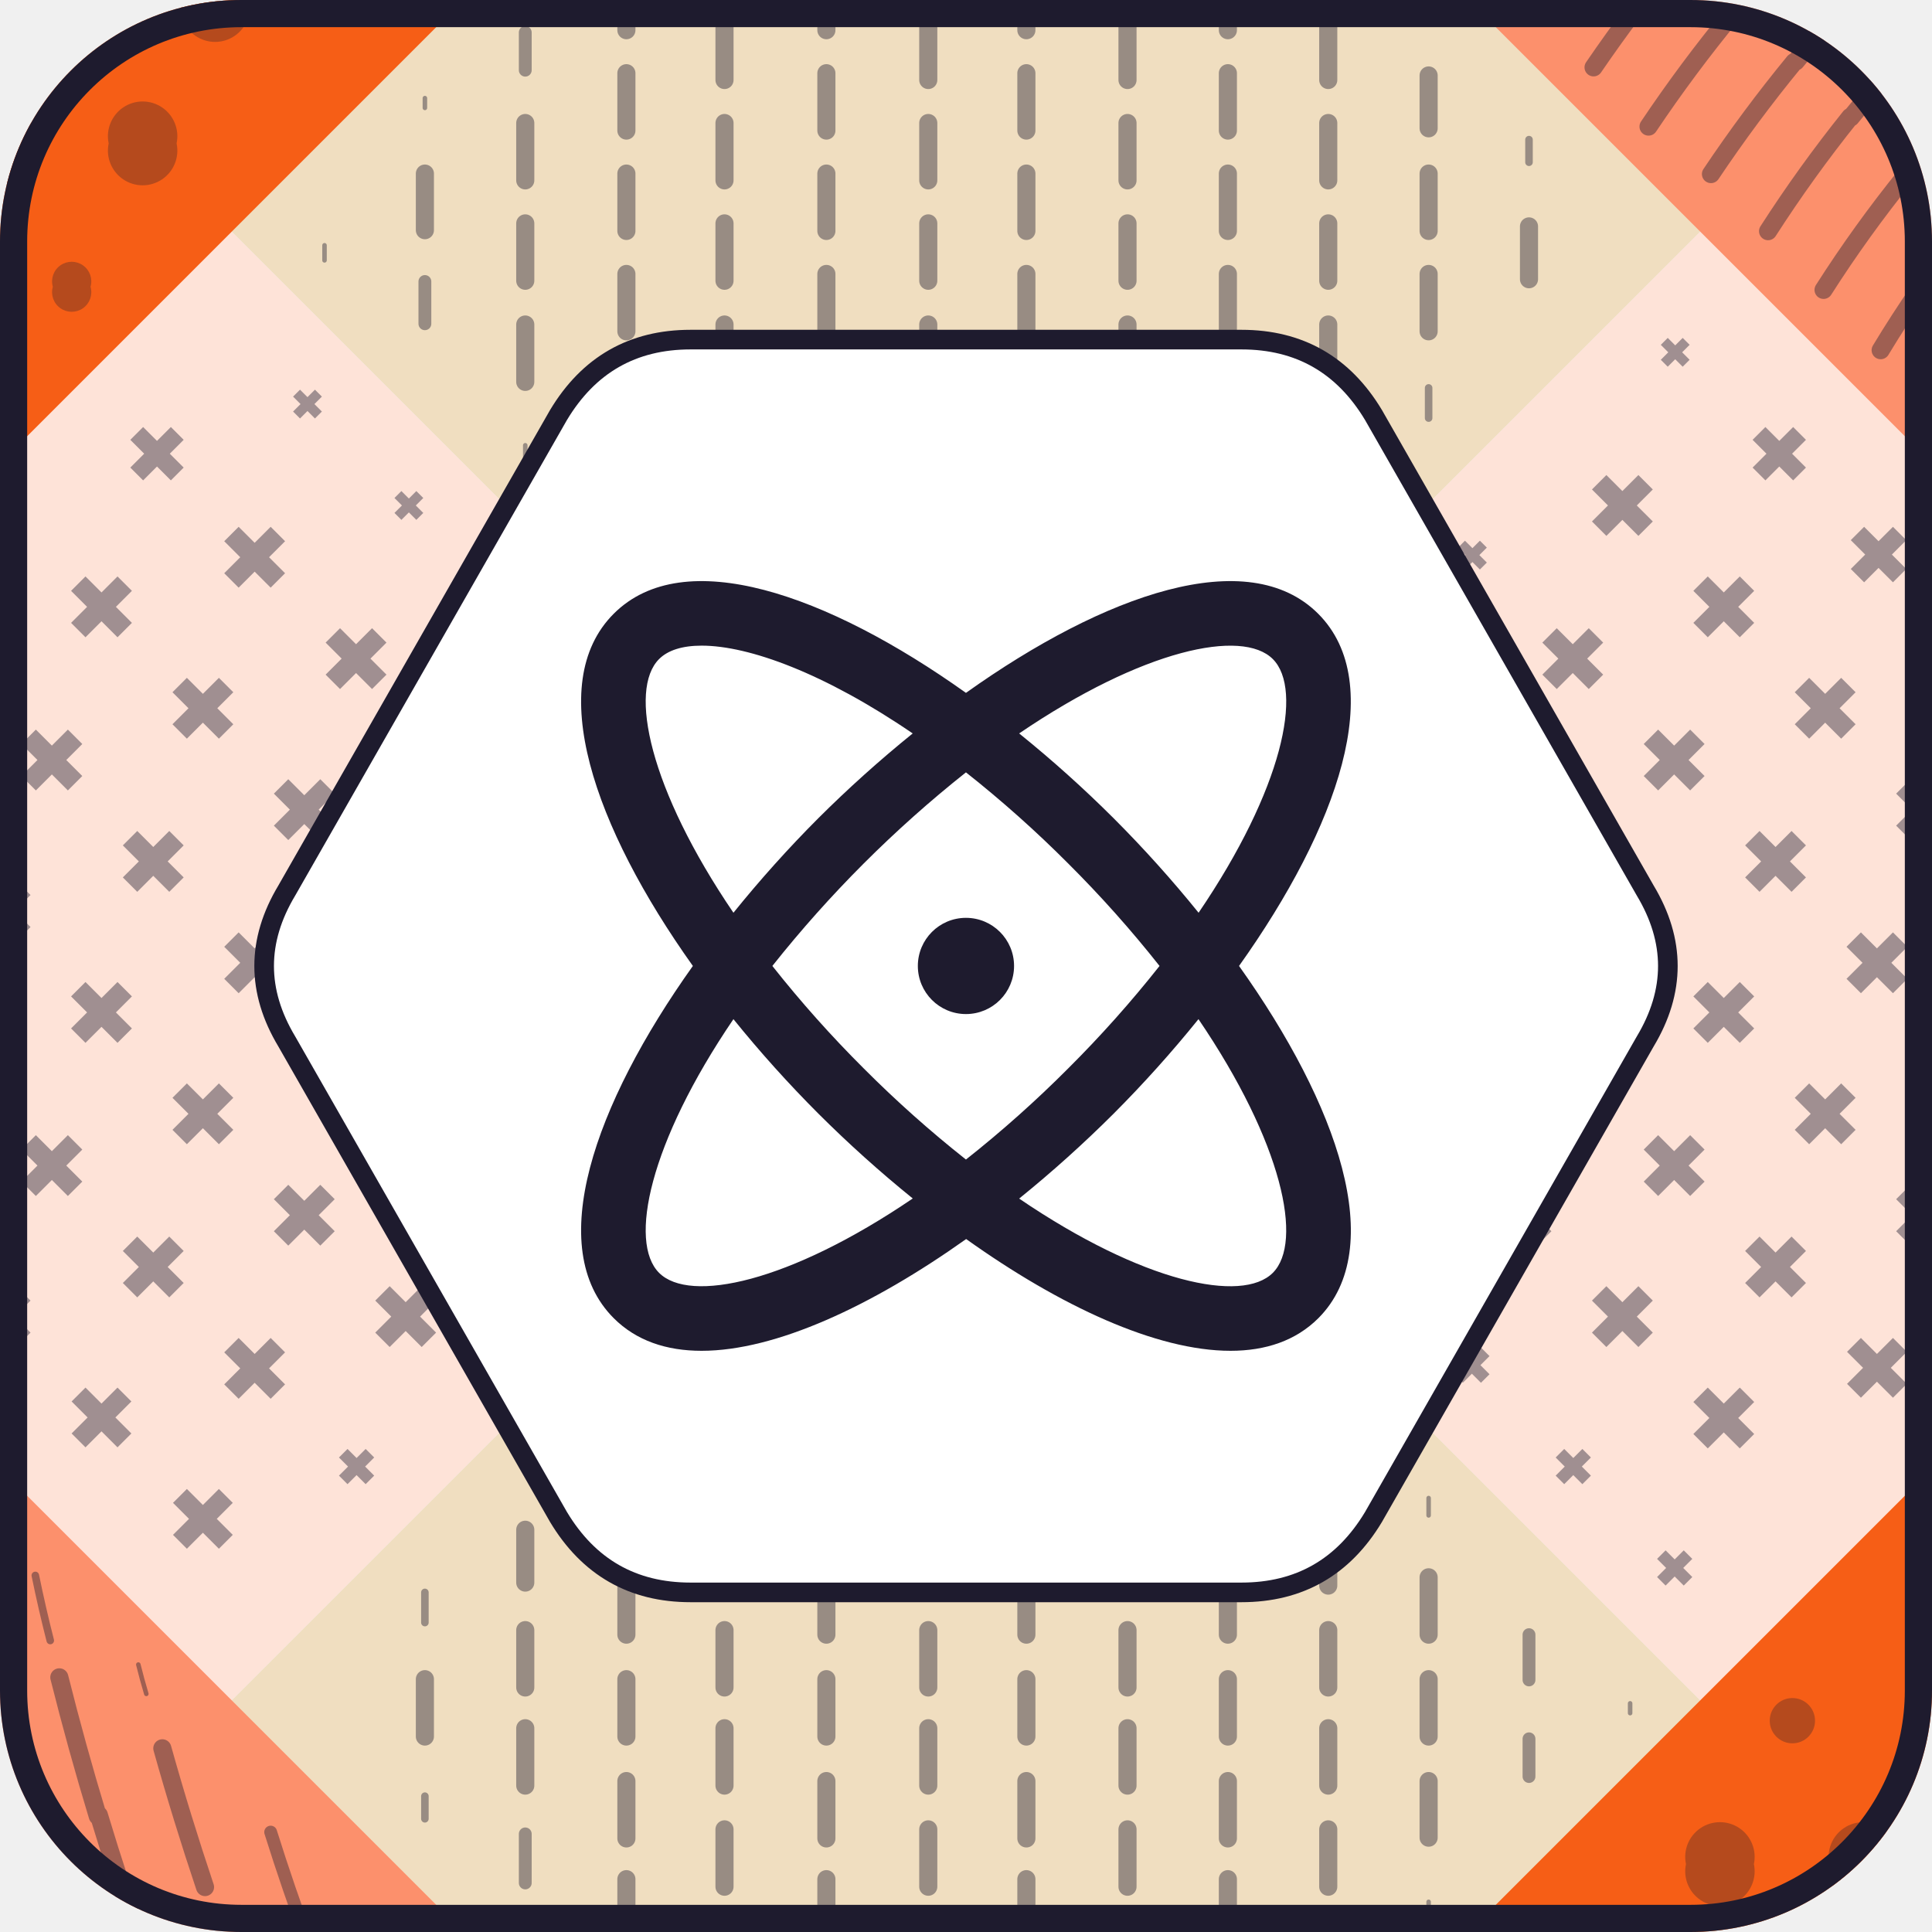
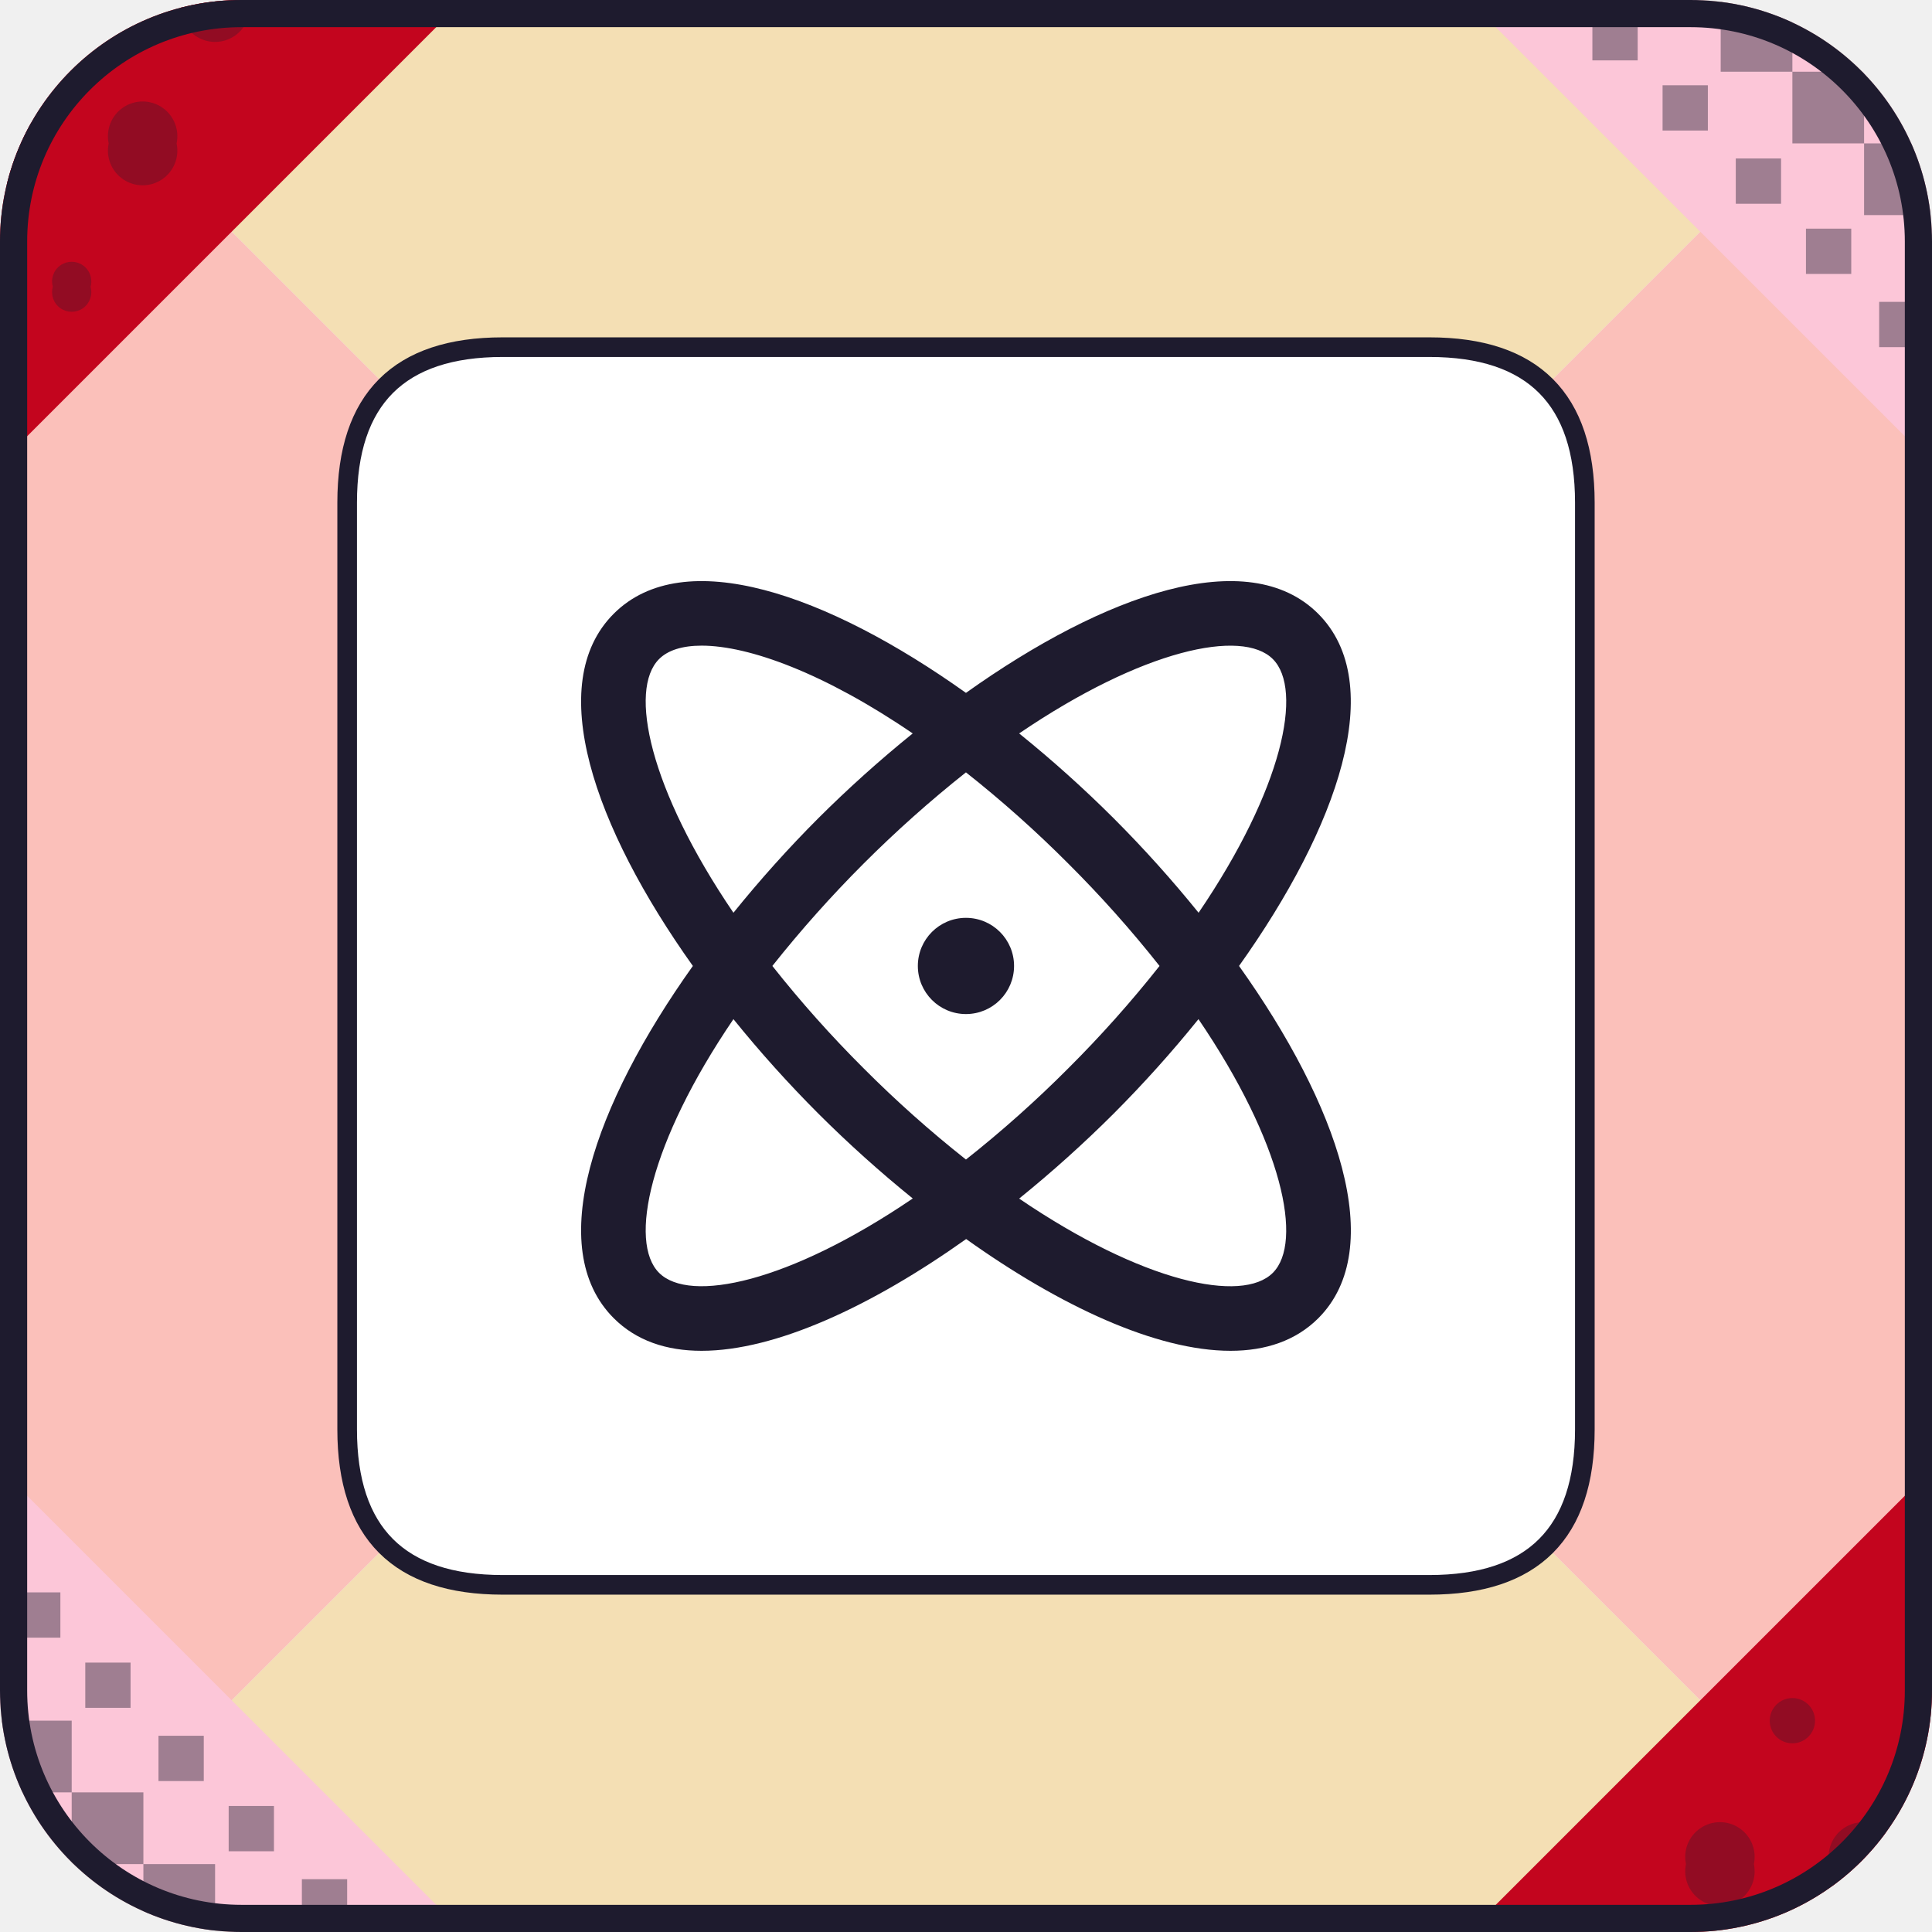
<svg xmlns="http://www.w3.org/2000/svg" viewBox="0 0 256 256" width="256" height="256" role="img">
  <defs>
    <clipPath id="tf">
      <rect width="256" height="256" rx="32.0" />
    </clipPath>
  </defs>
  <g clip-path="url(#tf)">
-     <path d="M0 0L256 0L128 128ZM256 256L0 256L128 128Z" fill="#F0DEC0" />
-     <path d="M256 0L256 256L128 128ZM0 256L0 0L128 128Z" fill="#FEE3D8" />
-     <path d="M0 0L61.4 0L0 61.4ZM256 256L194.6 256L256 194.6Z" fill="#F65E16" />
-     <path d="M256 0L256 61.4L194.6 0ZM0 256L0 194.6L61.4 256Z" fill="#FC906C" />
-     <g transform="rotate(90 128 128)">
-       <path d="M30 53.4l7 0M10 66.7l7 0M23 66.7l7.6 0M36.3 66.7l7.6 0M209 66.7l7.6 0M222.5 66.7l7.6 0M236 66.7l7.5 0M3 80l7.6 0M16.3 80l7.6 0M29.6 80l7.6 0M43 80l7.6 0M56.4 80l7 0M202.5 80l7.6 0M216 80l7.6 0M229 80l7.6 0M242.4 80l7.6 0M-3.6 93.3l7.6 0M9.7 93.3l7.6 0M23 93.3l7.6 0M36.3 93.3l7.6 0M49.6 93.3l7.6 0M63 93.3l7.6 0M182.6 93.3l7.6 0M196 93.3l7.6 0M209 93.3l7.6 0M222.5 93.3l7.6 0M236 93.3l7.6 0M249 93.3l7.6 0M3 106.6l7.6 0M16.3 106.6l7.6 0M29.6 106.6l7.6 0M43 106.6l7.6 0M56 106.6l7.6 0M189 106.6l7.6 0M202.5 106.6l7.6 0M216 106.6l7.6 0M229 106.6l7.6 0M242.4 106.6l7.6 0M-3.6 120l7.6 0M9.7 120l7.6 0M23 120l7.6 0M36.3 120l7.6 0M49.6 120l7.6 0M196 120l7.6 0M209 120l7.6 0M222.5 120l7.6 0M236 120l7.6 0M249 120l7.6 0M3 133l7.6 0M16.3 133l7.6 0M29.6 133l7.6 0M43 133l7.6 0M56 133l7.6 0M202.5 133l7.6 0M216 133l7.6 0M229 133l7.6 0M242.4 133l7.6 0M-3.6 146.5l7.6 0M9.7 146.5l7.6 0M23 146.5l7.6 0M36.3 146.5l7.6 0M49.6 146.5l7.6 0M196 146.5l7.6 0M209 146.5l7.6 0M222.5 146.5l7.6 0M236 146.5l7.6 0M249 146.5l7.6 0M3 160l7.6 0M16.3 160l7.6 0M29.6 160l7.6 0M43 160l7.6 0M56 160l7.6 0M189 160l7.6 0M202.5 160l7.6 0M216 160l7.6 0M229 160l7.6 0M242.4 160l7.6 0M-3.6 173l7.6 0M9.7 173l7.6 0M23 173l7.6 0M36.3 173l7.6 0M49.6 173l7.6 0M196 173l7.6 0M209 173l7.6 0M222.5 173l7.6 0M236 173l7.6 0M249 173l7.6 0M16.3 186.4l7.6 0M29.6 186.4l7.6 0M43 186.4l7.6 0M202.7 186.4l7 0M216 186.4l7.6 0M229 186.4l7.6 0M23 199.7l7.5 0M222.5 199.7l7.6 0" fill="none" stroke="#988C83" stroke-width="2.4" stroke-linecap="round" />
-       <path d="M216.6 53.4l6 0M230.4 53.4l5 0M190 80l6 0M64 173l5.6 0M4.3 186.4l5 0M243 186.4l6.5 0M37.3 199.7l5.6 0" fill="none" stroke="#988C83" stroke-width="1.7" stroke-linecap="round" />
-       <path d="M18.5 53.4l3 0M51.4 66.7l4 0M184.4 173l4 0M211 199.7l4 0M238 199.7l3 0" fill="none" stroke="#988C83" stroke-width="1" stroke-linecap="round" />
-       <path d="M225.7 40l1.3 0M198.5 66.7l2.3 0M252 66.7l1.4 0M59 186.4l2 0M13 199.7l1.3 0M32.5 213l2 0" fill="none" stroke="#988C83" stroke-width="0.6" stroke-linecap="round" />
-     </g>
-     <g transform="rotate(45 128 128)">
-       <path d="M136.3 2l1.3 0l0 1.4l1.4 0l0 1.3l-1.4 0l0 1.4l-1.3 0l0 -1.4l-1.4 0l0 -1.3l1.4 0ZM155 0l2.4 0l0 2.6l2.6 0l0 2.4l-2.6 0l0 2.6l-2.4 0l0 -2.6l-2.6 0l0 -2.4l2.6 0ZM173.7 0l2.5 0l0 2.7l2.7 0l0 2.5l-2.7 0l0 2.7l-2.5 0l0 -2.7l-2.7 0l0 -2.5l2.7 0ZM145 19l2.7 0l0 3l3 0l0 2.7l-3 0l0 3l-2.7 0l0 -3l-3 0l0 -2.7l3 0ZM164 19l2.7 0l0 3l3 0l0 2.7l-3 0l0 3l-2.7 0l0 -3l-3 0l0 -2.7l3 0ZM183 19l2.7 0l0 3l3 0l0 2.7l-3 0l0 3l-2.7 0l0 -3l-3 0l0 -2.7l3 0ZM202 19l2.7 0l0 3l3 0l0 2.7l-3 0l0 3l-2.7 0l0 -3l-3 0l0 -2.7l3 0ZM136.3 40l1.3 0l0 1.4l1.4 0l0 1.3l-1.4 0l0 1.4l-1.3 0l0 -1.4l-1.4 0l0 -1.3l1.4 0ZM154.7 38l2.7 0l0 3l3 0l0 2.7l-3 0l0 3l-2.7 0l0 -3l-3 0l0 -2.7l3 0ZM173.7 38l2.7 0l0 3l3 0l0 2.7l-3 0l0 3l-2.7 0l0 -3l-3 0l0 -2.7l3 0ZM192.7 38l2.7 0l0 3l3 0l0 2.7l-3 0l0 3l-2.7 0l0 -3l-3 0l0 -2.7l3 0ZM211.7 38l2.7 0l0 3l3 0l0 2.7l-3 0l0 3l-2.7 0l0 -3l-3 0l0 -2.7l3 0ZM145 57l2.7 0l0 3l3 0l0 2.7l-3 0l0 3l-2.7 0l0 -3l-3 0l0 -2.7l3 0ZM164 57l2.7 0l0 3l3 0l0 2.7l-3 0l0 3l-2.7 0l0 -3l-3 0l0 -2.7l3 0ZM183 57l2.7 0l0 3l3 0l0 2.7l-3 0l0 3l-2.7 0l0 -3l-3 0l0 -2.7l3 0ZM202 57l2.7 0l0 3l3 0l0 2.7l-3 0l0 3l-2.7 0l0 -3l-3 0l0 -2.7l3 0ZM221 57l2.7 0l0 3l3 0l0 2.7l-3 0l0 3l-2.7 0l0 -3l-3 0l0 -2.7l3 0ZM240 57l2.7 0l0 3l3 0l0 2.7l-3 0l0 3l-2.7 0l0 -3l-3 0l0 -2.7l3 0ZM173.7 76l2.7 0l0 3l3 0l0 2.7l-3 0l0 3l-2.7 0l0 -3l-3 0l0 -2.7l3 0ZM192.7 76l2.7 0l0 3l3 0l0 2.7l-3 0l0 3l-2.7 0l0 -3l-3 0l0 -2.7l3 0ZM211.7 76l2.7 0l0 3l3 0l0 2.7l-3 0l0 3l-2.7 0l0 -3l-3 0l0 -2.7l3 0ZM230.7 76l2.7 0l0 3l3 0l0 2.7l-3 0l0 3l-2.7 0l0 -3l-3 0l0 -2.7l3 0ZM249.7 76l2.6 0l0 3l3 0l0 2.6l-3 0l0 3l-2.6 0l0 -3l-3 0l0 -2.6l3 0ZM202 95l2.7 0l0 3l3 0l0 2.7l-3 0l0 3l-2.7 0l0 -3l-3 0l0 -2.7l3 0ZM221 95l2.7 0l0 3l3 0l0 2.7l-3 0l0 3l-2.7 0l0 -3l-3 0l0 -2.7l3 0ZM240 95l2.7 0l0 3l3 0l0 2.7l-3 0l0 3l-2.7 0l0 -3l-3 0l0 -2.7l3 0ZM212 115.5l1.6 0l0 1.7l1.7 0l0 1.6l-1.7 0l0 1.7l-1.6 0l0 -1.7l-1.7 0l0 -1.6l1.7 0ZM231 115.5l1.6 0l0 1.7l1.7 0l0 1.6l-1.7 0l0 1.7l-1.6 0l0 -1.7l-1.7 0l0 -1.6l1.7 0ZM250 115.5l1.6 0l0 1.7l1.7 0l0 1.6l-1.7 0l0 1.7l-1.6 0l0 -1.7l-1.7 0l0 -1.6l1.7 0ZM13 135l1.3 0l0 1.4l1.4 0l0 1.3l-1.4 0l0 1.4l-1.3 0l0 -1.4l-1.4 0l0 -1.3l1.4 0ZM32 135l1.3 0l0 1.4l1.4 0l0 1.3l-1.4 0l0 1.4l-1.3 0l0 -1.4l-1.4 0l0 -1.3l1.4 0ZM51 135l1.3 0l0 1.4l1.4 0l0 1.3l-1.4 0l0 1.4l-1.3 0l0 -1.4l-1.4 0l0 -1.3l1.4 0ZM3 152l2.4 0l0 2.6l2.6 0l0 2.4l-2.6 0l0 2.6l-2.4 0l0 -2.6l-2.6 0l0 -2.4l2.6 0ZM21.7 152l2.7 0l0 3l3 0l0 2.7l-3 0l0 3l-2.7 0l0 -3l-3 0l0 -2.7l3 0ZM40.7 152l2.7 0l0 3l3 0l0 2.7l-3 0l0 3l-2.7 0l0 -3l-3 0l0 -2.7l3 0ZM59.7 152l2.7 0l0 3l3 0l0 2.7l-3 0l0 3l-2.7 0l0 -3l-3 0l0 -2.7l3 0ZM12 171l2.7 0l0 3l3 0l0 2.7l-3 0l0 3l-2.7 0l0 -3l-3 0l0 -2.7l3 0ZM31 171l2.7 0l0 3l3 0l0 2.7l-3 0l0 3l-2.7 0l0 -3l-3 0l0 -2.7l3 0ZM50 171l2.7 0l0 3l3 0l0 2.7l-3 0l0 3l-2.7 0l0 -3l-3 0l0 -2.7l3 0ZM69 171l2.7 0l0 3l3 0l0 2.7l-3 0l0 3l-2.7 0l0 -3l-3 0l0 -2.7l3 0ZM21.7 190l2.7 0l0 3l3 0l0 2.7l-3 0l0 3l-2.7 0l0 -3l-3 0l0 -2.7l3 0ZM40.7 190l2.7 0l0 3l3 0l0 2.7l-3 0l0 3l-2.7 0l0 -3l-3 0l0 -2.7l3 0ZM59.7 190l2.7 0l0 3l3 0l0 2.7l-3 0l0 3l-2.7 0l0 -3l-3 0l0 -2.7l3 0ZM78.7 190l2.7 0l0 3l3 0l0 2.7l-3 0l0 3l-2.7 0l0 -3l-3 0l0 -2.7l3 0ZM97.7 190l2.7 0l0 3l3 0l0 2.7l-3 0l0 3l-2.7 0l0 -3l-3 0l0 -2.7l3 0ZM31 209l2.7 0l0 3l3 0l0 2.7l-3 0l0 3l-2.7 0l0 -3l-3 0l0 -2.7l3 0ZM50 209l2.7 0l0 3l3 0l0 2.7l-3 0l0 3l-2.7 0l0 -3l-3 0l0 -2.7l3 0ZM69 209l2.7 0l0 3l3 0l0 2.7l-3 0l0 3l-2.7 0l0 -3l-3 0l0 -2.7l3 0ZM88 209l2.7 0l0 3l3 0l0 2.7l-3 0l0 3l-2.7 0l0 -3l-3 0l0 -2.7l3 0ZM107 209l2.7 0l0 3l3 0l0 2.7l-3 0l0 3l-2.7 0l0 -3l-3 0l0 -2.7l3 0ZM59.7 228l2.7 0l0 3l3 0l0 2.7l-3 0l0 3l-2.7 0l0 -3l-3 0l0 -2.7l3 0ZM78.7 228l2.7 0l0 3l3 0l0 2.7l-3 0l0 3l-2.7 0l0 -3l-3 0l0 -2.7l3 0ZM97.7 228l2.7 0l0 3l3 0l0 2.7l-3 0l0 3l-2.7 0l0 -3l-3 0l0 -2.7l3 0ZM117 229.5l1.6 0l0 1.7l1.7 0l0 1.6l-1.7 0l0 1.7l-1.6 0l0 -1.7l-1.7 0l0 -1.6l1.7 0ZM69 247l2.7 0l0 3l3 0l0 2.7l-3 0l0 3l-2.7 0l0 -3l-3 0l0 -2.7l3 0ZM88 247l2.6 0l0 3l3 0l0 2.6l-3 0l0 3l-2.6 0l0 -3l-3 0l0 -2.6l3 0ZM107 247l2.6 0l0 3l3 0l0 2.6l-3 0l0 3l-2.6 0l0 -3l-3 0l0 -2.6l3 0Z" fill="#A08F91" />
-     </g>
-     <path d="M5 0a4.6 4.6 0 1 0 9 0a4.6 4.6 0 1 0 -9 0M24 0a4.6 4.6 0 1 0 9 0a4.6 4.6 0 1 0 -9 0M45 0a2.6 2.6 0 1 0 5 0a2.6 2.6 0 1 0 -5 0M-4.6 19a4.6 4.6 0 1 0 9 0a4.6 4.6 0 1 0 -9 0M14.4 19a4.6 4.6 0 1 0 9 0a4.6 4.6 0 1 0 -9 0M7 38a2.6 2.6 0 1 0 5 0a2.6 2.6 0 1 0 -5 0M234.5 228a3 3 0 1 0 6 0a3 3 0 1 0 -6 0M223.4 247a4.6 4.6 0 1 0 9 0a4.6 4.6 0 1 0 -9 0M242.4 247a4.6 4.6 0 1 0 9 0a4.6 4.6 0 1 0 -9 0" fill="#B54A1D" />
-     <g transform="rotate(135 128 128)">
-       <path d="M-15.4 100a155.4 155.4 0 0 1 -18.5 3.4M-15.7 111a167 167 0 0 1 -18.4 3M-16 121.7a178 178 0 0 1 -18.4 3M-34.4 124.6a178.6 178.6 0 0 1 -18.7 1M-16 132.4a189 189 0 0 1 -18.3 2.7M-34.5 135a189 189 0 0 1 -18.5 1M-14.6 142.7a189.7 189.7 0 0 1 -18.4 2.7M-15 153.4a202.3 202.3 0 0 1 -18.5 2.6M285.6 113a376.6 376.6 0 0 1 -9 17M297.4 112.7a387.6 387.6 0 0 1 -8.6 17M289 129.7a387.6 387.6 0 0 1 -9.4 16.6M301 129.4a398 398 0 0 1 -9 16.6" fill="none" stroke="#9F5F52" stroke-width="2.4" stroke-linecap="round" />
-       <path d="M281.3 97.7a302.7 302.7 0 0 1 -7 14.3" fill="none" stroke="#9F5F52" stroke-width="1.7" stroke-linecap="round" />
-       <path d="M277 150.6a180 180 0 0 1 -4.7 7.5" fill="none" stroke="#9F5F52" stroke-width="1" stroke-linecap="round" />
-       <path d="M273 136.6a79.5 79.5 0 0 1 -2 3.5" fill="none" stroke="#9F5F52" stroke-width="0.6" stroke-linecap="round" />
-     </g>
+     <path d="M0 0L256 0L128 128ZM256 256L0 256L128 128Z" fill="#F4DFB4" />
+     <path d="M256 0L256 256L128 128ZM0 256L0 0L128 128Z" fill="#FBC0BA" />
+     <path d="M0 0L61.4 0L0 61.4ZM256 256L194.6 256L256 194.6Z" fill="#C3051E" />
+     <path d="M256 0L256 61.4L194.6 0ZM0 256L0 194.6L61.4 256Z" fill="#FCC6D8" />
+     <path d="M5 0a4.6 4.6 0 1 0 9 0a4.6 4.6 0 1 0 -9 0M24 0a4.6 4.6 0 1 0 9 0a4.6 4.6 0 1 0 -9 0M45 0a2.6 2.6 0 1 0 5 0a2.6 2.6 0 1 0 -5 0M-4.6 19a4.6 4.6 0 1 0 9 0a4.6 4.6 0 1 0 -9 0M14.4 19a4.6 4.6 0 1 0 9 0a4.6 4.6 0 1 0 -9 0M7 38a2.6 2.6 0 1 0 5 0a2.6 2.6 0 1 0 -5 0M234.5 228a3 3 0 1 0 6 0a3 3 0 1 0 -6 0M223.4 247a4.6 4.6 0 1 0 9 0a4.6 4.6 0 1 0 -9 0M242.4 247a4.6 4.6 0 1 0 9 0a4.6 4.6 0 1 0 -9 0" fill="#920C23" />
+     <path d="M211 2l6 0l0 6l-6 0ZM220.3 11.3l6 0l0 6l-6 0ZM228 0l9.5 0l0 9.5l-9.5 0ZM237.5 9.5l9.5 0l0 9.5l-9.5 0ZM247 0l9.5 0l0 9.5l-9.5 0ZM230 21l6 0l0 6l-6 0ZM239.3 30.3l6 0l0 6l-6 0ZM247 19l9.5 0l0 9.5l-9.5 0ZM249 40l6 0l0 6l-6 0ZM2 211l6 0l0 6l-6 0ZM11.3 220.3l6 0l0 6l-6 0ZM0 228l9.5 0l0 9.5l-9.5 0ZM9.5 237.5l9.5 0l0 9.5l-9.5 0ZM21 230l6 0l0 6l-6 0ZM30.3 239.3l6 0l0 6l-6 0ZM0 247l9.5 0l0 9.5l-9.5 0ZM19 247l9.5 0l0 9.5l-9.5 0ZM40 249l6 0l0 6l-6 0Z" fill="#9F7E91" />
  </g>
-   <path d="M218 118Q224 128 218 138L182 201Q176 211 164.5 211L91.5 211Q80 211 74 201L38 138Q32 128 38 118L74 55Q80 45 91.5 45L164.5 45Q176 45 182 55Z" fill="#FFFFFF" stroke="#1E1B2E" stroke-width="2.6" stroke-linejoin="round" />
+   <path d="M46 66.6Q46 46 66.6 46L189.4 46Q210 46 210 66.6L210 189.4Q210 210 189.4 210L66.6 210Q46 210 46 189.4Z" fill="#FFFFFF" stroke="#1E1B2E" stroke-width="2.6" stroke-linejoin="round" />
  <g transform="translate(60 60) scale(0.5312)">
    <path d="M196.12,128c24.65-34.61,37.22-70.38,19.74-87.86S162.61,35.23,128,59.88C93.39,35.23,57.62,22.66,40.14,40.14S35.23,93.39,59.88,128c-24.65,34.61-37.22,70.38-19.74,87.86h0c5.63,5.63,13.15,8.14,21.91,8.14,18.48,0,42.48-11.17,66-27.88C151.47,212.83,175.47,224,194,224c8.76,0,16.29-2.52,21.91-8.14h0C233.34,198.38,220.77,162.61,196.12,128Zm8.43-76.55c7.64,7.64,2.48,32.4-18.52,63.28a300.33,300.33,0,0,0-21.19-23.57A300.33,300.33,0,0,0,141.27,70C172.15,49,196.91,43.8,204.55,51.45ZM176.29,128a289.14,289.14,0,0,1-22.76,25.53A289.14,289.14,0,0,1,128,176.29a289.14,289.14,0,0,1-25.53-22.76A289.14,289.14,0,0,1,79.71,128,298.62,298.62,0,0,1,128,79.71a289.14,289.14,0,0,1,25.53,22.76A289.14,289.14,0,0,1,176.29,128ZM51.45,51.45c2.2-2.21,5.83-3.35,10.62-3.35C73.89,48.1,92.76,55,114.72,70A304,304,0,0,0,91.16,91.16,300.33,300.33,0,0,0,70,114.73C49,83.85,43.81,59.09,51.45,51.45Zm0,153.1C43.81,196.91,49,172.15,70,141.27a300.33,300.33,0,0,0,21.19,23.57A304.18,304.18,0,0,0,114.73,186C83.85,207,59.09,212.2,51.45,204.55Zm153.1,0c-7.64,7.65-32.4,2.48-63.28-18.52a304.18,304.18,0,0,0,23.57-21.19A300.33,300.33,0,0,0,186,141.27C207,172.15,212.19,196.91,204.55,204.55ZM140,128a12,12,0,1,1-12-12A12,12,0,0,1,140,128Z" fill="#1E1B2E" />
  </g>
  <rect x="1.8" y="1.8" width="252.4" height="252.4" rx="30.2" fill="none" stroke="#1E1B2E" stroke-width="3.6" />
</svg>
